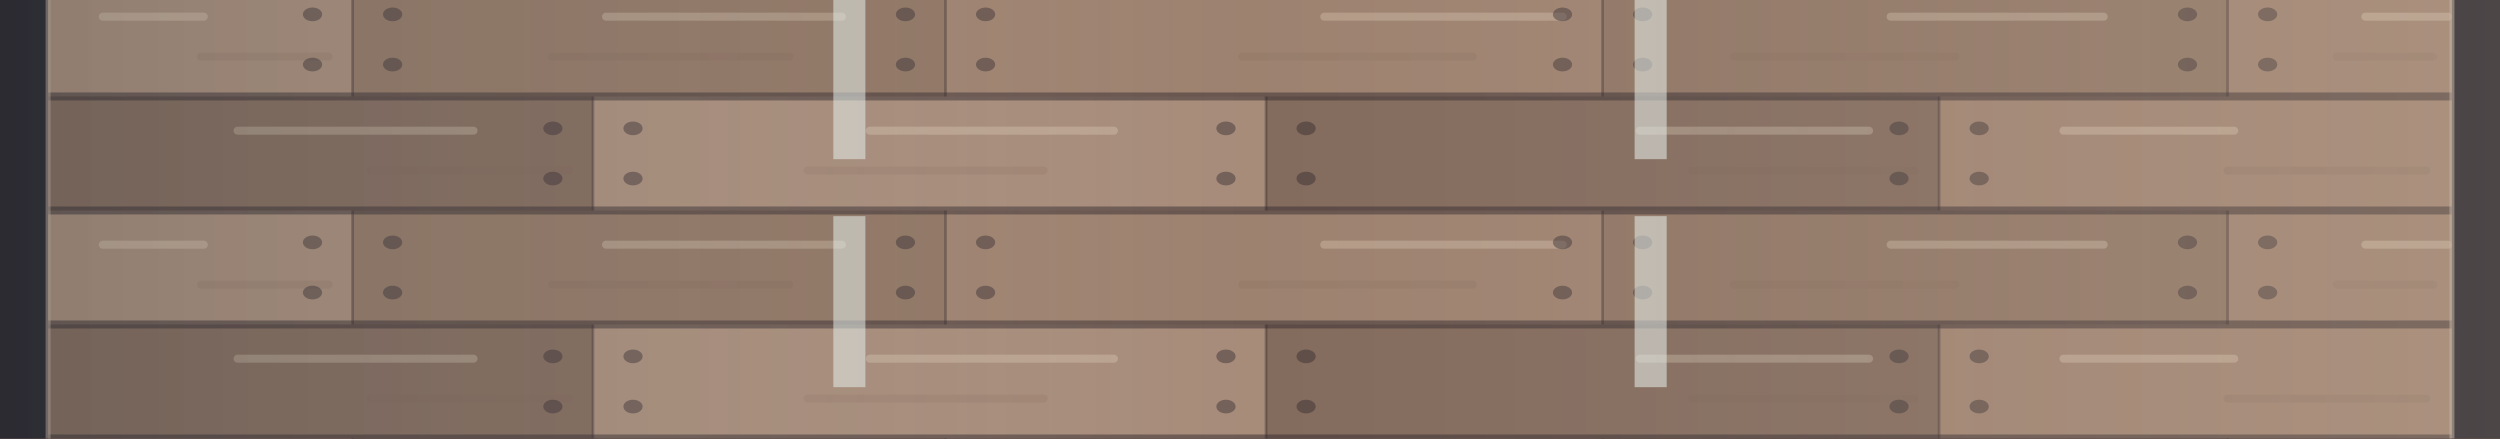
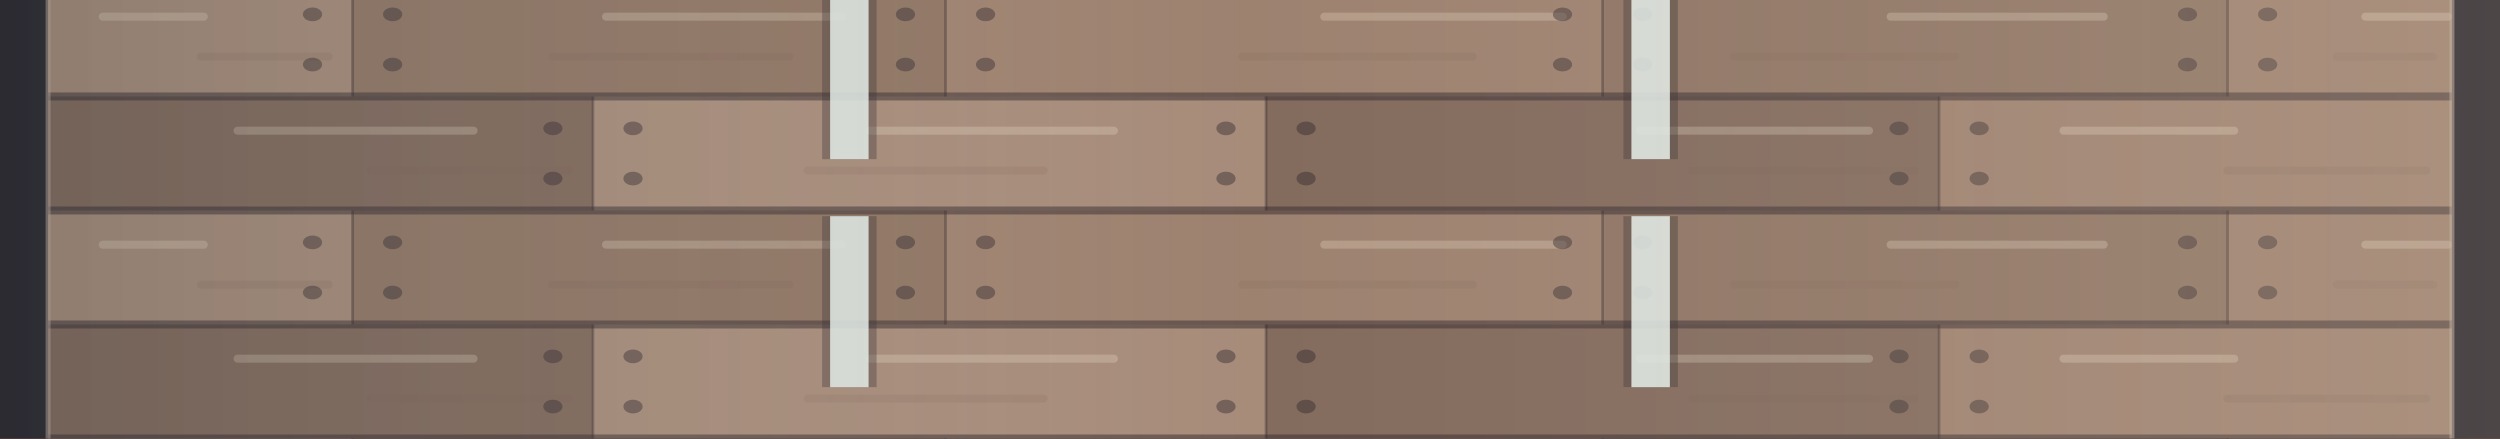
<svg xmlns="http://www.w3.org/2000/svg" width="1146" height="201" viewBox="0 0 1146 201">
  <rect width="1146" height="201" fill="#8E7362" />
  <rect x="0" y="-60.3" width="271.81" height="52.86" fill="#826a5c" />
  <rect x="271.81" y="-60.3" width="308.54" height="52.86" fill="#a78c7a" />
  <rect x="580.35" y="-60.3" width="308.53" height="52.86" fill="#836b5d" />
  <rect x="888.88" y="-60.3" width="257.12" height="52.86" fill="#9d816f" />
  <rect x="0" y="-8.04" width="161.62" height="52.86" fill="#a58a78" />
  <rect x="161.62" y="-8.04" width="271.8" height="52.86" fill="#907664" />
  <rect x="433.42" y="-8.04" width="301.2" height="52.86" fill="#9e8270" />
  <rect x="734.62" y="-8.04" width="286.5" height="52.86" fill="#8f7564" />
  <rect x="1021.12" y="-8.04" width="124.88" height="52.86" fill="#9c806e" />
  <rect x="0" y="44.22" width="271.81" height="52.86" fill="#826a5c" />
  <rect x="271.81" y="44.22" width="308.54" height="52.86" fill="#a78c7a" />
  <rect x="580.35" y="44.22" width="308.53" height="52.86" fill="#836b5d" />
  <rect x="888.88" y="44.22" width="257.12" height="52.86" fill="#9d816f" />
  <rect x="0" y="96.48" width="161.62" height="52.86" fill="#a58a78" />
  <rect x="161.62" y="96.48" width="271.8" height="52.86" fill="#907664" />
  <rect x="433.42" y="96.48" width="301.2" height="52.86" fill="#9e8270" />
  <rect x="734.62" y="96.48" width="286.5" height="52.86" fill="#8f7564" />
  <rect x="1021.12" y="96.48" width="124.88" height="52.86" fill="#9c806e" />
  <rect x="0" y="148.74" width="271.81" height="52.86" fill="#826a5c" />
  <rect x="271.81" y="148.74" width="308.54" height="52.86" fill="#a78c7a" />
  <rect x="580.35" y="148.74" width="308.53" height="52.86" fill="#836b5d" />
  <rect x="888.88" y="148.74" width="257.12" height="52.86" fill="#9d816f" />
  <rect x="0" y="201" width="161.62" height="52.86" fill="#a58a78" />
  <rect x="161.62" y="201" width="271.8" height="52.86" fill="#907664" />
  <rect x="433.42" y="201" width="301.2" height="52.86" fill="#9e8270" />
  <rect x="734.62" y="201" width="286.5" height="52.86" fill="#8f7564" />
  <rect x="1021.12" y="201" width="124.88" height="52.86" fill="#9c806e" />
  <rect x="0" y="253.26" width="271.81" height="52.86" fill="#826a5c" />
  <rect x="271.81" y="253.26" width="308.54" height="52.86" fill="#a78c7a" />
  <rect x="580.35" y="253.26" width="308.53" height="52.86" fill="#836b5d" />
  <rect x="888.88" y="253.26" width="257.12" height="52.86" fill="#9d816f" />
  <path d="M108.9 -44.62H217.09" stroke="#FFF6DE" stroke-opacity="0.22" stroke-width="3.66" stroke-linecap="round" />
  <path d="M169.75 -26.33H260.79" stroke="#786255" stroke-opacity="0.16" stroke-width="3.66" stroke-linecap="round" />
  <path d="M398.68 -44.62H510.64" stroke="#FFF6DE" stroke-opacity="0.22" stroke-width="3.66" stroke-linecap="round" />
  <path d="M370.2 -26.33H478.42" stroke="#786255" stroke-opacity="0.16" stroke-width="3.66" stroke-linecap="round" />
  <path d="M751.58 -44.62H856.78" stroke="#FFF6DE" stroke-opacity="0.22" stroke-width="3.66" stroke-linecap="round" />
  <path d="M775.58 -26.33H877.87" stroke="#786255" stroke-opacity="0.16" stroke-width="3.66" stroke-linecap="round" />
  <path d="M945.89 -44.62H1024.18" stroke="#FFF6DE" stroke-opacity="0.22" stroke-width="3.66" stroke-linecap="round" />
  <path d="M1021.05 -26.33H1112.16" stroke="#786255" stroke-opacity="0.16" stroke-width="3.66" stroke-linecap="round" />
  <path d="M47.1 7.64H93.42" stroke="#FFF6DE" stroke-opacity="0.22" stroke-width="3.66" stroke-linecap="round" />
  <path d="M92.13 25.93H150.6" stroke="#786255" stroke-opacity="0.16" stroke-width="3.66" stroke-linecap="round" />
  <path d="M277.78 7.64H385.96" stroke="#FFF6DE" stroke-opacity="0.22" stroke-width="3.66" stroke-linecap="round" />
  <path d="M253 25.93H361.87" stroke="#786255" stroke-opacity="0.16" stroke-width="3.66" stroke-linecap="round" />
  <path d="M607.04 7.64H716.33" stroke="#FFF6DE" stroke-opacity="0.22" stroke-width="3.66" stroke-linecap="round" />
  <path d="M569.53 25.93H675.17" stroke="#786255" stroke-opacity="0.16" stroke-width="3.66" stroke-linecap="round" />
  <path d="M866.66 7.64H964.34" stroke="#FFF6DE" stroke-opacity="0.22" stroke-width="3.66" stroke-linecap="round" />
  <path d="M794.77 25.93H896.38" stroke="#786255" stroke-opacity="0.16" stroke-width="3.66" stroke-linecap="round" />
  <path d="M1084.25 7.64H1122.28" stroke="#FFF6DE" stroke-opacity="0.22" stroke-width="3.66" stroke-linecap="round" />
  <path d="M1071.15 25.93H1115.41" stroke="#786255" stroke-opacity="0.16" stroke-width="3.66" stroke-linecap="round" />
  <path d="M108.9 59.9H217.09" stroke="#FFF6DE" stroke-opacity="0.22" stroke-width="3.66" stroke-linecap="round" />
  <path d="M169.75 78.19H260.79" stroke="#786255" stroke-opacity="0.16" stroke-width="3.66" stroke-linecap="round" />
  <path d="M398.68 59.9H510.64" stroke="#FFF6DE" stroke-opacity="0.22" stroke-width="3.66" stroke-linecap="round" />
  <path d="M370.2 78.19H478.42" stroke="#786255" stroke-opacity="0.16" stroke-width="3.66" stroke-linecap="round" />
  <path d="M751.58 59.9H856.78" stroke="#FFF6DE" stroke-opacity="0.22" stroke-width="3.66" stroke-linecap="round" />
  <path d="M775.58 78.19H877.87" stroke="#786255" stroke-opacity="0.16" stroke-width="3.66" stroke-linecap="round" />
  <path d="M945.89 59.9H1024.18" stroke="#FFF6DE" stroke-opacity="0.22" stroke-width="3.66" stroke-linecap="round" />
  <path d="M1021.05 78.19H1112.16" stroke="#786255" stroke-opacity="0.16" stroke-width="3.66" stroke-linecap="round" />
  <path d="M47.1 112.16H93.42" stroke="#FFF6DE" stroke-opacity="0.22" stroke-width="3.66" stroke-linecap="round" />
  <path d="M92.13 130.45H150.6" stroke="#786255" stroke-opacity="0.16" stroke-width="3.66" stroke-linecap="round" />
  <path d="M277.78 112.16H385.96" stroke="#FFF6DE" stroke-opacity="0.22" stroke-width="3.66" stroke-linecap="round" />
  <path d="M253 130.45H361.87" stroke="#786255" stroke-opacity="0.16" stroke-width="3.66" stroke-linecap="round" />
  <path d="M607.04 112.16H716.33" stroke="#FFF6DE" stroke-opacity="0.22" stroke-width="3.66" stroke-linecap="round" />
  <path d="M569.53 130.45H675.17" stroke="#786255" stroke-opacity="0.16" stroke-width="3.66" stroke-linecap="round" />
  <path d="M866.66 112.16H964.34" stroke="#FFF6DE" stroke-opacity="0.22" stroke-width="3.66" stroke-linecap="round" />
  <path d="M794.77 130.45H896.38" stroke="#786255" stroke-opacity="0.16" stroke-width="3.66" stroke-linecap="round" />
  <path d="M1084.25 112.16H1122.28" stroke="#FFF6DE" stroke-opacity="0.22" stroke-width="3.66" stroke-linecap="round" />
  <path d="M1071.15 130.45H1115.41" stroke="#786255" stroke-opacity="0.16" stroke-width="3.66" stroke-linecap="round" />
  <path d="M108.9 164.42H217.09" stroke="#FFF6DE" stroke-opacity="0.22" stroke-width="3.66" stroke-linecap="round" />
  <path d="M169.75 182.71H260.79" stroke="#786255" stroke-opacity="0.16" stroke-width="3.66" stroke-linecap="round" />
  <path d="M398.68 164.42H510.64" stroke="#FFF6DE" stroke-opacity="0.22" stroke-width="3.66" stroke-linecap="round" />
  <path d="M370.2 182.71H478.42" stroke="#786255" stroke-opacity="0.16" stroke-width="3.66" stroke-linecap="round" />
  <path d="M751.58 164.42H856.78" stroke="#FFF6DE" stroke-opacity="0.22" stroke-width="3.66" stroke-linecap="round" />
  <path d="M775.58 182.71H877.87" stroke="#786255" stroke-opacity="0.16" stroke-width="3.66" stroke-linecap="round" />
  <path d="M945.89 164.42H1024.18" stroke="#FFF6DE" stroke-opacity="0.22" stroke-width="3.66" stroke-linecap="round" />
  <path d="M1021.05 182.71H1112.16" stroke="#786255" stroke-opacity="0.16" stroke-width="3.66" stroke-linecap="round" />
  <path d="M47.1 216.68H93.42" stroke="#FFF6DE" stroke-opacity="0.22" stroke-width="3.66" stroke-linecap="round" />
  <path d="M92.13 234.97H150.6" stroke="#786255" stroke-opacity="0.16" stroke-width="3.66" stroke-linecap="round" />
  <path d="M277.78 216.68H385.96" stroke="#FFF6DE" stroke-opacity="0.22" stroke-width="3.66" stroke-linecap="round" />
  <path d="M253 234.97H361.87" stroke="#786255" stroke-opacity="0.16" stroke-width="3.66" stroke-linecap="round" />
  <path d="M607.04 216.68H716.33" stroke="#FFF6DE" stroke-opacity="0.22" stroke-width="3.66" stroke-linecap="round" />
  <path d="M569.53 234.97H675.17" stroke="#786255" stroke-opacity="0.16" stroke-width="3.66" stroke-linecap="round" />
  <path d="M866.66 216.68H964.34" stroke="#FFF6DE" stroke-opacity="0.22" stroke-width="3.66" stroke-linecap="round" />
  <path d="M794.77 234.97H896.38" stroke="#786255" stroke-opacity="0.16" stroke-width="3.66" stroke-linecap="round" />
  <path d="M1084.25 216.68H1122.28" stroke="#FFF6DE" stroke-opacity="0.22" stroke-width="3.66" stroke-linecap="round" />
  <path d="M1071.15 234.97H1115.41" stroke="#786255" stroke-opacity="0.16" stroke-width="3.66" stroke-linecap="round" />
  <path d="M108.9 268.94H217.09" stroke="#FFF6DE" stroke-opacity="0.22" stroke-width="3.66" stroke-linecap="round" />
  <path d="M169.75 287.23H260.79" stroke="#786255" stroke-opacity="0.16" stroke-width="3.66" stroke-linecap="round" />
  <path d="M398.68 268.94H510.64" stroke="#FFF6DE" stroke-opacity="0.22" stroke-width="3.66" stroke-linecap="round" />
  <path d="M370.2 287.23H478.42" stroke="#786255" stroke-opacity="0.16" stroke-width="3.66" stroke-linecap="round" />
  <path d="M751.58 268.94H856.78" stroke="#FFF6DE" stroke-opacity="0.22" stroke-width="3.66" stroke-linecap="round" />
  <path d="M775.58 287.23H877.87" stroke="#786255" stroke-opacity="0.16" stroke-width="3.66" stroke-linecap="round" />
  <path d="M945.89 268.94H1024.18" stroke="#FFF6DE" stroke-opacity="0.22" stroke-width="3.66" stroke-linecap="round" />
  <path d="M1021.05 287.23H1112.16" stroke="#786255" stroke-opacity="0.16" stroke-width="3.66" stroke-linecap="round" />
  <path d="M271.81 -60.3V-8.04" stroke="#352B2F" stroke-opacity=".38" stroke-width="1.27" />
  <path d="M580.35 -60.3V-8.04" stroke="#352B2F" stroke-opacity=".38" stroke-width="1.27" />
  <path d="M888.88 -60.3V-8.04" stroke="#352B2F" stroke-opacity=".38" stroke-width="1.27" />
  <path d="M0 -60.3H1146" stroke="#352B2F" stroke-opacity=".5" stroke-width="3.66" />
  <path d="M161.62 -8.04V44.22" stroke="#352B2F" stroke-opacity=".38" stroke-width="1.27" />
  <path d="M433.42 -8.04V44.22" stroke="#352B2F" stroke-opacity=".38" stroke-width="1.27" />
  <path d="M734.62 -8.04V44.22" stroke="#352B2F" stroke-opacity=".38" stroke-width="1.27" />
  <path d="M1021.12 -8.04V44.22" stroke="#352B2F" stroke-opacity=".38" stroke-width="1.27" />
  <path d="M0 -8.04H1146" stroke="#352B2F" stroke-opacity=".5" stroke-width="3.66" />
  <path d="M271.81 44.22V96.48" stroke="#352B2F" stroke-opacity=".38" stroke-width="1.27" />
  <path d="M580.35 44.22V96.48" stroke="#352B2F" stroke-opacity=".38" stroke-width="1.27" />
  <path d="M888.88 44.22V96.48" stroke="#352B2F" stroke-opacity=".38" stroke-width="1.27" />
  <path d="M0 44.22H1146" stroke="#352B2F" stroke-opacity=".5" stroke-width="3.66" />
  <path d="M161.62 96.48V148.74" stroke="#352B2F" stroke-opacity=".38" stroke-width="1.27" />
  <path d="M433.42 96.48V148.74" stroke="#352B2F" stroke-opacity=".38" stroke-width="1.27" />
  <path d="M734.62 96.48V148.74" stroke="#352B2F" stroke-opacity=".38" stroke-width="1.27" />
  <path d="M1021.12 96.48V148.74" stroke="#352B2F" stroke-opacity=".38" stroke-width="1.27" />
  <path d="M0 96.48H1146" stroke="#352B2F" stroke-opacity=".5" stroke-width="3.66" />
  <path d="M271.81 148.74V201" stroke="#352B2F" stroke-opacity=".38" stroke-width="1.27" />
  <path d="M580.35 148.74V201" stroke="#352B2F" stroke-opacity=".38" stroke-width="1.27" />
  <path d="M888.88 148.74V201" stroke="#352B2F" stroke-opacity=".38" stroke-width="1.27" />
  <path d="M0 148.74H1146" stroke="#352B2F" stroke-opacity=".5" stroke-width="3.66" />
  <path d="M161.62 201V253.26" stroke="#352B2F" stroke-opacity=".38" stroke-width="1.27" />
  <path d="M433.42 201V253.26" stroke="#352B2F" stroke-opacity=".38" stroke-width="1.27" />
  <path d="M734.62 201V253.26" stroke="#352B2F" stroke-opacity=".38" stroke-width="1.27" />
  <path d="M1021.12 201V253.26" stroke="#352B2F" stroke-opacity=".38" stroke-width="1.27" />
  <path d="M0 201H1146" stroke="#352B2F" stroke-opacity=".5" stroke-width="3.66" />
  <path d="M271.81 253.26V305.52" stroke="#352B2F" stroke-opacity=".38" stroke-width="1.27" />
  <path d="M580.35 253.26V305.52" stroke="#352B2F" stroke-opacity=".38" stroke-width="1.27" />
  <path d="M888.88 253.26V305.52" stroke="#352B2F" stroke-opacity=".38" stroke-width="1.27" />
  <path d="M0 253.26H1146" stroke="#352B2F" stroke-opacity=".5" stroke-width="3.66" />
  <ellipse cx="253.44" cy="-45.67" rx="4.41" ry="3.14" fill="#352B2F" fill-opacity=".45" />
  <ellipse cx="253.44" cy="-22.67" rx="4.41" ry="3.14" fill="#352B2F" fill-opacity=".45" />
  <ellipse cx="290.17" cy="-45.67" rx="4.41" ry="3.14" fill="#352B2F" fill-opacity=".45" />
  <ellipse cx="290.17" cy="-22.67" rx="4.41" ry="3.14" fill="#352B2F" fill-opacity=".45" />
  <ellipse cx="561.98" cy="-45.67" rx="4.41" ry="3.14" fill="#352B2F" fill-opacity=".45" />
  <ellipse cx="561.98" cy="-22.67" rx="4.41" ry="3.14" fill="#352B2F" fill-opacity=".45" />
  <ellipse cx="598.71" cy="-45.67" rx="4.41" ry="3.14" fill="#352B2F" fill-opacity=".45" />
  <ellipse cx="598.71" cy="-22.67" rx="4.41" ry="3.14" fill="#352B2F" fill-opacity=".45" />
  <ellipse cx="870.52" cy="-45.67" rx="4.41" ry="3.14" fill="#352B2F" fill-opacity=".45" />
  <ellipse cx="870.52" cy="-22.67" rx="4.41" ry="3.14" fill="#352B2F" fill-opacity=".45" />
  <ellipse cx="907.25" cy="-45.67" rx="4.41" ry="3.14" fill="#352B2F" fill-opacity=".45" />
  <ellipse cx="907.25" cy="-22.67" rx="4.41" ry="3.14" fill="#352B2F" fill-opacity=".45" />
  <ellipse cx="143.25" cy="6.59" rx="4.41" ry="3.14" fill="#352B2F" fill-opacity=".45" />
  <ellipse cx="143.25" cy="29.59" rx="4.41" ry="3.14" fill="#352B2F" fill-opacity=".45" />
  <ellipse cx="179.98" cy="6.59" rx="4.41" ry="3.14" fill="#352B2F" fill-opacity=".45" />
  <ellipse cx="179.98" cy="29.59" rx="4.41" ry="3.14" fill="#352B2F" fill-opacity=".45" />
  <ellipse cx="415.06" cy="6.59" rx="4.41" ry="3.14" fill="#352B2F" fill-opacity=".45" />
  <ellipse cx="415.06" cy="29.59" rx="4.41" ry="3.14" fill="#352B2F" fill-opacity=".45" />
  <ellipse cx="451.79" cy="6.59" rx="4.41" ry="3.14" fill="#352B2F" fill-opacity=".45" />
  <ellipse cx="451.79" cy="29.59" rx="4.41" ry="3.14" fill="#352B2F" fill-opacity=".45" />
  <ellipse cx="716.25" cy="6.59" rx="4.41" ry="3.14" fill="#352B2F" fill-opacity=".45" />
  <ellipse cx="716.25" cy="29.59" rx="4.41" ry="3.14" fill="#352B2F" fill-opacity=".45" />
  <ellipse cx="752.98" cy="6.59" rx="4.41" ry="3.14" fill="#352B2F" fill-opacity=".45" />
  <ellipse cx="752.98" cy="29.59" rx="4.41" ry="3.14" fill="#352B2F" fill-opacity=".45" />
  <ellipse cx="1002.75" cy="6.59" rx="4.41" ry="3.14" fill="#352B2F" fill-opacity=".45" />
  <ellipse cx="1002.75" cy="29.59" rx="4.41" ry="3.14" fill="#352B2F" fill-opacity=".45" />
  <ellipse cx="1039.48" cy="6.59" rx="4.41" ry="3.14" fill="#352B2F" fill-opacity=".45" />
  <ellipse cx="1039.48" cy="29.59" rx="4.41" ry="3.14" fill="#352B2F" fill-opacity=".45" />
  <ellipse cx="253.44" cy="58.85" rx="4.41" ry="3.14" fill="#352B2F" fill-opacity=".45" />
  <ellipse cx="253.44" cy="81.85" rx="4.41" ry="3.14" fill="#352B2F" fill-opacity=".45" />
  <ellipse cx="290.17" cy="58.85" rx="4.41" ry="3.14" fill="#352B2F" fill-opacity=".45" />
  <ellipse cx="290.17" cy="81.85" rx="4.41" ry="3.14" fill="#352B2F" fill-opacity=".45" />
  <ellipse cx="561.98" cy="58.85" rx="4.41" ry="3.14" fill="#352B2F" fill-opacity=".45" />
  <ellipse cx="561.98" cy="81.85" rx="4.41" ry="3.14" fill="#352B2F" fill-opacity=".45" />
  <ellipse cx="598.71" cy="58.85" rx="4.41" ry="3.14" fill="#352B2F" fill-opacity=".45" />
  <ellipse cx="598.71" cy="81.85" rx="4.41" ry="3.14" fill="#352B2F" fill-opacity=".45" />
  <ellipse cx="870.52" cy="58.85" rx="4.41" ry="3.14" fill="#352B2F" fill-opacity=".45" />
  <ellipse cx="870.52" cy="81.85" rx="4.41" ry="3.14" fill="#352B2F" fill-opacity=".45" />
  <ellipse cx="907.25" cy="58.85" rx="4.41" ry="3.14" fill="#352B2F" fill-opacity=".45" />
  <ellipse cx="907.25" cy="81.85" rx="4.41" ry="3.14" fill="#352B2F" fill-opacity=".45" />
  <ellipse cx="143.25" cy="111.11" rx="4.41" ry="3.14" fill="#352B2F" fill-opacity=".45" />
  <ellipse cx="143.25" cy="134.11" rx="4.41" ry="3.14" fill="#352B2F" fill-opacity=".45" />
  <ellipse cx="179.98" cy="111.11" rx="4.41" ry="3.14" fill="#352B2F" fill-opacity=".45" />
  <ellipse cx="179.98" cy="134.11" rx="4.41" ry="3.14" fill="#352B2F" fill-opacity=".45" />
  <ellipse cx="415.06" cy="111.11" rx="4.41" ry="3.14" fill="#352B2F" fill-opacity=".45" />
  <ellipse cx="415.06" cy="134.11" rx="4.41" ry="3.14" fill="#352B2F" fill-opacity=".45" />
  <ellipse cx="451.79" cy="111.11" rx="4.41" ry="3.14" fill="#352B2F" fill-opacity=".45" />
  <ellipse cx="451.79" cy="134.11" rx="4.41" ry="3.14" fill="#352B2F" fill-opacity=".45" />
  <ellipse cx="716.25" cy="111.11" rx="4.41" ry="3.14" fill="#352B2F" fill-opacity=".45" />
  <ellipse cx="716.25" cy="134.11" rx="4.41" ry="3.14" fill="#352B2F" fill-opacity=".45" />
  <ellipse cx="752.98" cy="111.11" rx="4.41" ry="3.14" fill="#352B2F" fill-opacity=".45" />
  <ellipse cx="752.98" cy="134.11" rx="4.41" ry="3.14" fill="#352B2F" fill-opacity=".45" />
  <ellipse cx="1002.75" cy="111.11" rx="4.41" ry="3.14" fill="#352B2F" fill-opacity=".45" />
  <ellipse cx="1002.75" cy="134.11" rx="4.41" ry="3.14" fill="#352B2F" fill-opacity=".45" />
  <ellipse cx="1039.48" cy="111.11" rx="4.41" ry="3.14" fill="#352B2F" fill-opacity=".45" />
  <ellipse cx="1039.48" cy="134.11" rx="4.41" ry="3.14" fill="#352B2F" fill-opacity=".45" />
  <ellipse cx="253.44" cy="163.37" rx="4.41" ry="3.14" fill="#352B2F" fill-opacity=".45" />
  <ellipse cx="253.44" cy="186.37" rx="4.41" ry="3.14" fill="#352B2F" fill-opacity=".45" />
  <ellipse cx="290.17" cy="163.37" rx="4.41" ry="3.14" fill="#352B2F" fill-opacity=".45" />
  <ellipse cx="290.17" cy="186.37" rx="4.41" ry="3.14" fill="#352B2F" fill-opacity=".45" />
  <ellipse cx="561.98" cy="163.37" rx="4.41" ry="3.14" fill="#352B2F" fill-opacity=".45" />
  <ellipse cx="561.98" cy="186.37" rx="4.41" ry="3.14" fill="#352B2F" fill-opacity=".45" />
  <ellipse cx="598.71" cy="163.37" rx="4.41" ry="3.14" fill="#352B2F" fill-opacity=".45" />
  <ellipse cx="598.71" cy="186.37" rx="4.41" ry="3.14" fill="#352B2F" fill-opacity=".45" />
  <ellipse cx="870.52" cy="163.37" rx="4.41" ry="3.14" fill="#352B2F" fill-opacity=".45" />
  <ellipse cx="870.52" cy="186.37" rx="4.41" ry="3.14" fill="#352B2F" fill-opacity=".45" />
  <ellipse cx="907.25" cy="163.37" rx="4.41" ry="3.14" fill="#352B2F" fill-opacity=".45" />
  <ellipse cx="907.25" cy="186.37" rx="4.41" ry="3.14" fill="#352B2F" fill-opacity=".45" />
  <ellipse cx="143.25" cy="215.63" rx="4.41" ry="3.14" fill="#352B2F" fill-opacity=".45" />
  <ellipse cx="143.25" cy="238.63" rx="4.41" ry="3.14" fill="#352B2F" fill-opacity=".45" />
  <ellipse cx="179.98" cy="215.63" rx="4.41" ry="3.14" fill="#352B2F" fill-opacity=".45" />
  <ellipse cx="179.98" cy="238.63" rx="4.41" ry="3.14" fill="#352B2F" fill-opacity=".45" />
  <ellipse cx="415.06" cy="215.63" rx="4.41" ry="3.14" fill="#352B2F" fill-opacity=".45" />
  <ellipse cx="415.06" cy="238.63" rx="4.41" ry="3.14" fill="#352B2F" fill-opacity=".45" />
  <ellipse cx="451.79" cy="215.63" rx="4.41" ry="3.14" fill="#352B2F" fill-opacity=".45" />
  <ellipse cx="451.79" cy="238.63" rx="4.41" ry="3.14" fill="#352B2F" fill-opacity=".45" />
  <ellipse cx="716.25" cy="215.63" rx="4.41" ry="3.14" fill="#352B2F" fill-opacity=".45" />
  <ellipse cx="716.25" cy="238.63" rx="4.41" ry="3.14" fill="#352B2F" fill-opacity=".45" />
  <ellipse cx="752.98" cy="215.63" rx="4.41" ry="3.14" fill="#352B2F" fill-opacity=".45" />
  <ellipse cx="752.98" cy="238.63" rx="4.41" ry="3.14" fill="#352B2F" fill-opacity=".45" />
  <ellipse cx="1002.75" cy="215.63" rx="4.41" ry="3.14" fill="#352B2F" fill-opacity=".45" />
  <ellipse cx="1002.75" cy="238.63" rx="4.41" ry="3.14" fill="#352B2F" fill-opacity=".45" />
  <ellipse cx="1039.48" cy="215.63" rx="4.41" ry="3.14" fill="#352B2F" fill-opacity=".45" />
  <ellipse cx="1039.48" cy="238.63" rx="4.41" ry="3.14" fill="#352B2F" fill-opacity=".45" />
  <ellipse cx="253.44" cy="267.89" rx="4.41" ry="3.14" fill="#352B2F" fill-opacity=".45" />
  <ellipse cx="253.44" cy="290.89" rx="4.41" ry="3.14" fill="#352B2F" fill-opacity=".45" />
  <ellipse cx="290.17" cy="267.89" rx="4.41" ry="3.14" fill="#352B2F" fill-opacity=".45" />
  <ellipse cx="290.17" cy="290.89" rx="4.41" ry="3.14" fill="#352B2F" fill-opacity=".45" />
  <ellipse cx="561.98" cy="267.89" rx="4.41" ry="3.14" fill="#352B2F" fill-opacity=".45" />
  <ellipse cx="561.98" cy="290.89" rx="4.41" ry="3.14" fill="#352B2F" fill-opacity=".45" />
  <ellipse cx="598.71" cy="267.89" rx="4.41" ry="3.14" fill="#352B2F" fill-opacity=".45" />
  <ellipse cx="598.71" cy="290.89" rx="4.41" ry="3.14" fill="#352B2F" fill-opacity=".45" />
  <ellipse cx="870.52" cy="267.89" rx="4.41" ry="3.14" fill="#352B2F" fill-opacity=".45" />
  <ellipse cx="870.52" cy="290.89" rx="4.41" ry="3.14" fill="#352B2F" fill-opacity=".45" />
  <ellipse cx="907.25" cy="267.89" rx="4.41" ry="3.14" fill="#352B2F" fill-opacity=".45" />
  <ellipse cx="907.25" cy="290.89" rx="4.41" ry="3.14" fill="#352B2F" fill-opacity=".45" />
-   <rect x="382" y="-5.43" width="14.69" height="78.39" fill="#E6EFEA" fill-opacity=".55" />
-   <rect x="749.31" y="-5.43" width="14.69" height="78.39" fill="#E6EFEA" fill-opacity=".55" />
-   <rect x="382" y="99.09" width="14.69" height="78.39" fill="#E6EFEA" fill-opacity=".55" />
-   <rect x="749.31" y="99.09" width="14.69" height="78.39" fill="#E6EFEA" fill-opacity=".55" />
-   <rect x="382" y="203.61" width="14.69" height="78.39" fill="#E6EFEA" fill-opacity=".55" />
-   <rect x="749.31" y="203.61" width="14.69" height="78.39" fill="#E6EFEA" fill-opacity=".55" />
+   <rect x="376.86" y="-5.43" width="24.97" height="78.39" fill="#352B2F" fill-opacity=".35" />
+   <rect x="380.53" y="-5.43" width="17.63" height="78.39" fill="#E6EFEA" fill-opacity=".85" />
+   <rect x="744.17" y="-5.43" width="24.97" height="78.39" fill="#352B2F" fill-opacity=".35" />
+   <rect x="747.84" y="-5.43" width="17.63" height="78.39" fill="#E6EFEA" fill-opacity=".85" />
+   <rect x="376.86" y="99.09" width="24.97" height="78.39" fill="#352B2F" fill-opacity=".35" />
+   <rect x="380.53" y="99.09" width="17.63" height="78.39" fill="#E6EFEA" fill-opacity=".85" />
+   <rect x="744.17" y="99.09" width="24.97" height="78.39" fill="#352B2F" fill-opacity=".35" />
+   <rect x="747.84" y="99.09" width="17.63" height="78.39" fill="#E6EFEA" fill-opacity=".85" />
+   <rect x="376.86" y="203.61" width="24.97" height="78.39" fill="#352B2F" fill-opacity=".35" />
+   <rect x="380.53" y="203.61" width="17.63" height="78.39" fill="#E6EFEA" fill-opacity=".85" />
+   <rect x="744.17" y="203.61" width="24.97" height="78.39" fill="#352B2F" fill-opacity=".35" />
+   <rect x="747.84" y="203.61" width="17.63" height="78.39" fill="#E6EFEA" fill-opacity=".85" />
  <rect x="0" y="0" width="22.04" height="201" fill="#2F2A30" />
  <rect x="1123.96" y="0" width="22.04" height="201" fill="#2F2A30" />
  <path d="M22.04 0V201M1123.96 0V201" stroke="#bba89b" stroke-opacity=".55" stroke-width="2.29" />
  <defs>
    <linearGradient id="l" x1="0" x2="1" y1="0" y2="0">
      <stop offset="0" stop-color="#16303F" stop-opacity="0.16" />
      <stop offset=".5" stop-color="#FFFFFF" stop-opacity="0" />
      <stop offset="1" stop-color="#FFF4D8" stop-opacity="0.14" />
    </linearGradient>
  </defs>
  <rect width="1146" height="201" fill="url(#l)" />
</svg>
